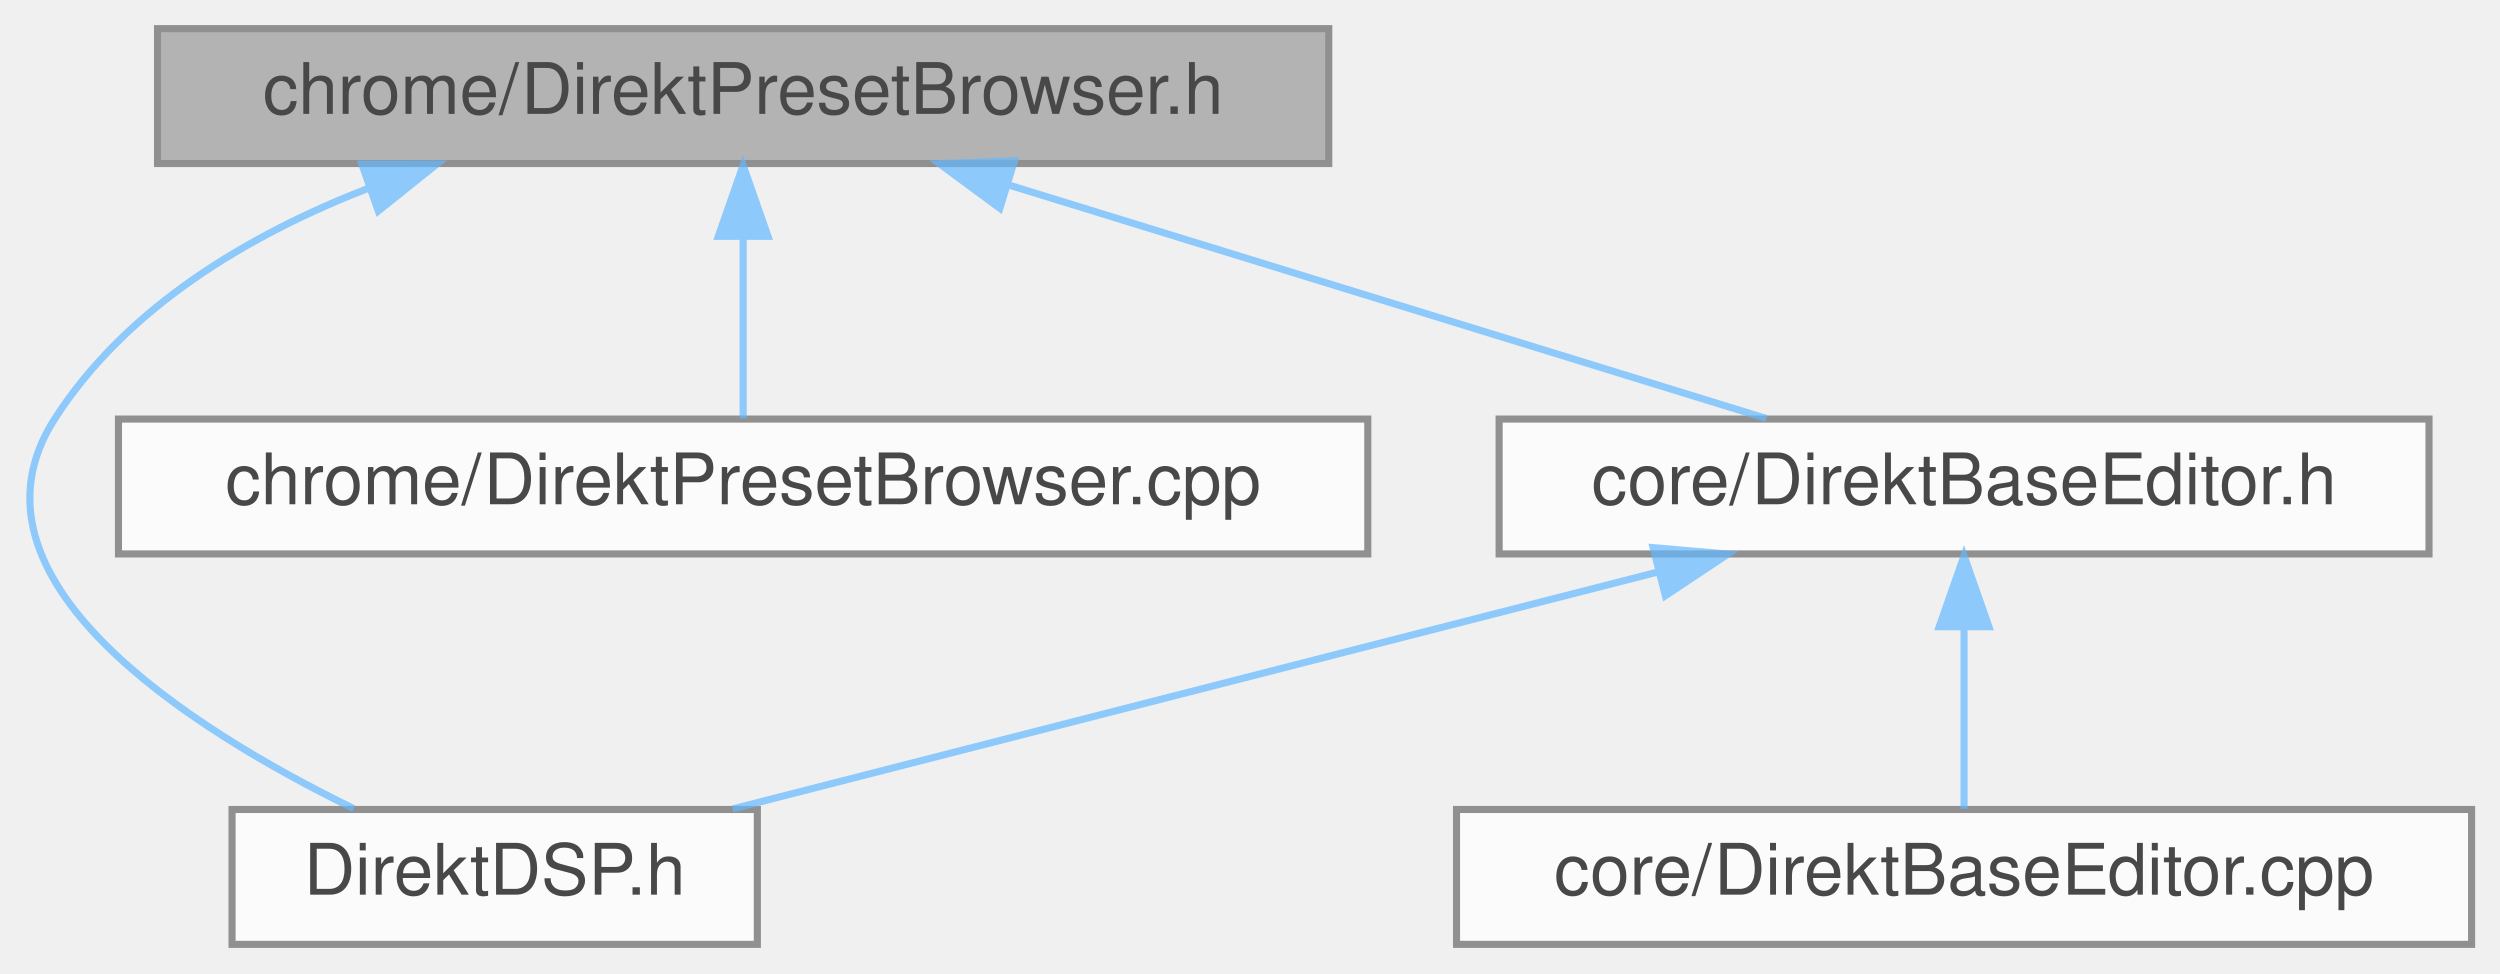
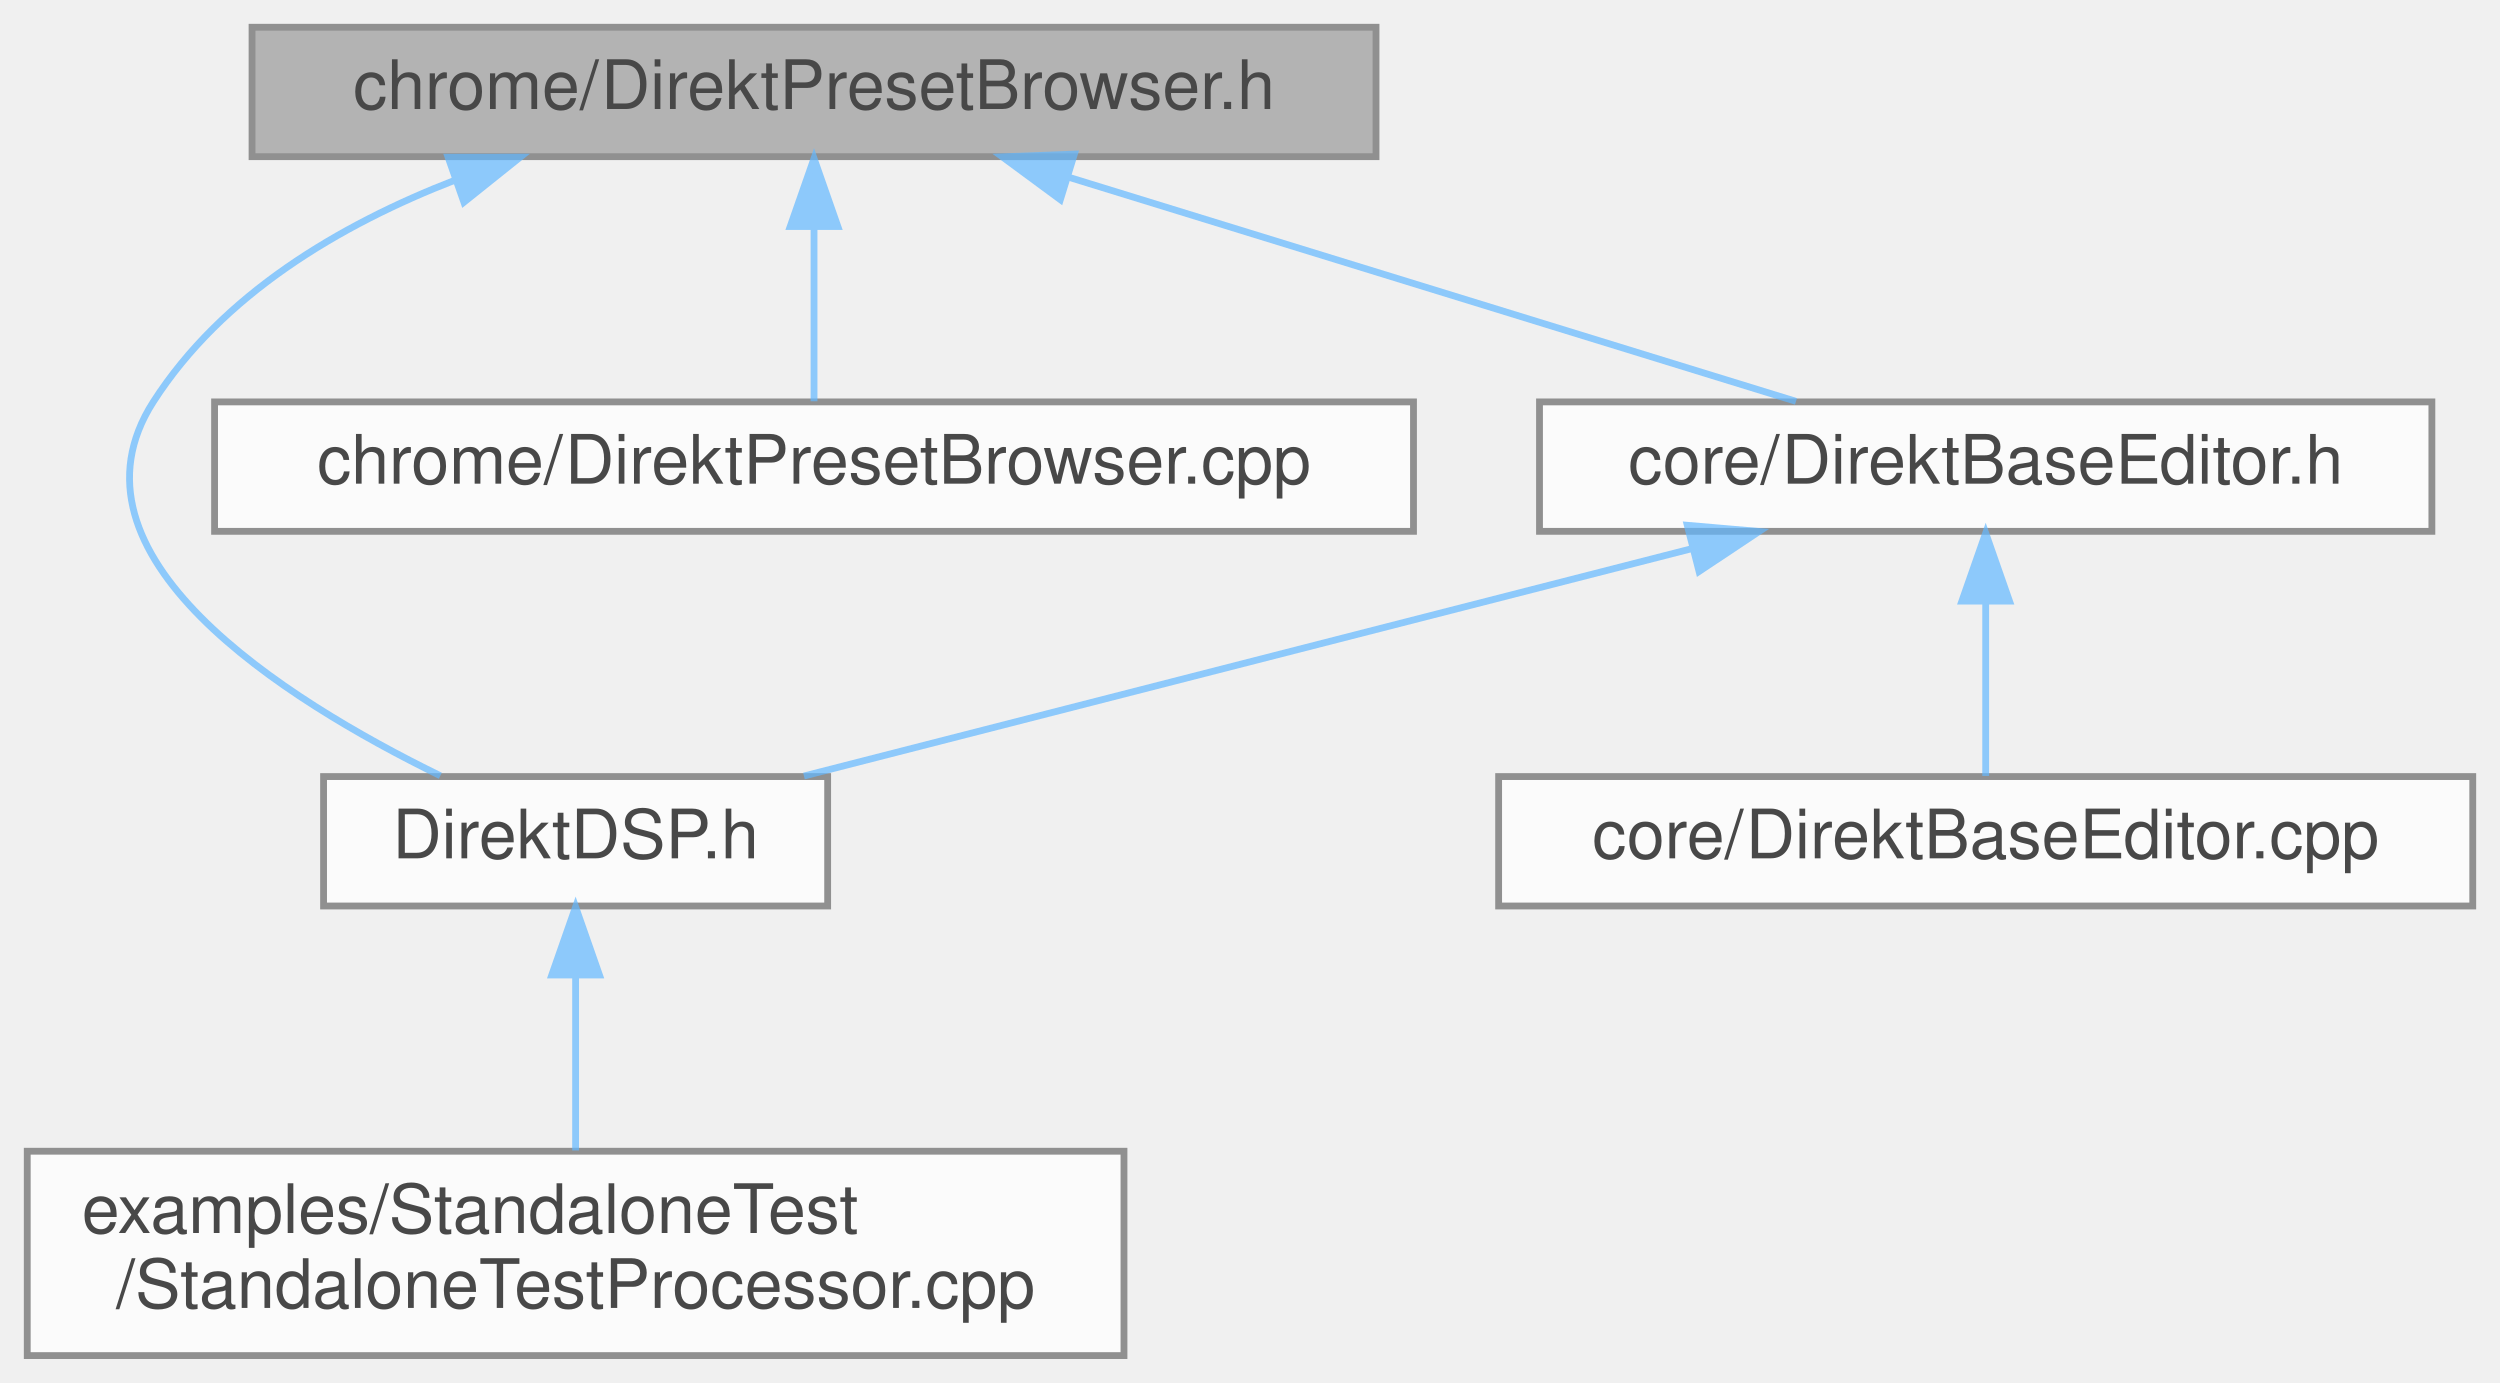
- <svg xmlns="http://www.w3.org/2000/svg" xmlns:xlink="http://www.w3.org/1999/xlink" width="352pt" height="137pt" viewBox="0.00 0.00 352.19 137.00">
+ <svg xmlns="http://www.w3.org/2000/svg" xmlns:xlink="http://www.w3.org/1999/xlink" width="367pt" height="203pt" viewBox="0.00 0.00 367.00 203.00">
  <svg id="main" version="1.1" xml:space="preserve">
    <style type="text/css">
.node, .edge {opacity: 0.7;}
.node.selected, .edge.selected {opacity: 1;}
.edge:hover path { stroke: red; }
.edge:hover polygon { stroke: red; fill: red; }
</style>
    <svg id="graph" class="graph">
-       <g id="graph0" class="graph" transform="scale(1 1) rotate(0) translate(4 133)">
+       <g id="graph0" class="graph" transform="scale(1 1) rotate(0) translate(4 199)">
        <g id="Node000001" class="node">
          <g id="a_Node000001">
            <a xlink:title=" ">
-               <polygon fill="#999999" stroke="#666666" points="183.19,-129 18.19,-129 18.19,-110 183.19,-110 183.19,-129" />
-               <text text-anchor="middle" x="100.69" y="-117" font-family="Helvetica,sans-Serif" font-size="10.00">chrome/DirektPresetBrowser.h</text>
+               <polygon fill="#999999" stroke="#666666" points="198,-195 33,-195 33,-176 198,-176 198,-195" />
+               <text text-anchor="middle" x="115.5" y="-183" font-family="Helvetica,sans-Serif" font-size="10.00">chrome/DirektPresetBrowser.h</text>
            </a>
          </g>
        </g>
        <g id="Node000002" class="node">
          <g id="a_Node000002">
            <a xlink:href="DirektDSP_8h.html" target="_top" xlink:title=" ">
-               <polygon fill="white" stroke="#666666" points="102.69,-19 28.69,-19 28.69,0 102.69,0 102.69,-19" />
-               <text text-anchor="middle" x="65.69" y="-7" font-family="Helvetica,sans-Serif" font-size="10.00">DirektDSP.h</text>
+               <polygon fill="white" stroke="#666666" points="117.5,-85 43.5,-85 43.5,-66 117.5,-66 117.5,-85" />
+               <text text-anchor="middle" x="80.5" y="-73" font-family="Helvetica,sans-Serif" font-size="10.00">DirektDSP.h</text>
            </a>
          </g>
        </g>
        <g id="edge1_Node000001_Node000002" class="edge">
          <g id="a_edge1_Node000001_Node000002">
            <a xlink:title=" ">
-               <path fill="none" stroke="#63b8ff" d="M48.1,-106.6C30.97,-99.97 13.78,-89.72 3.69,-74 -10.7,-51.56 22.67,-30.45 45.83,-19.12" />
-               <polygon fill="#63b8ff" stroke="#63b8ff" points="46.97,-109.92 57.56,-109.93 49.29,-103.31 46.97,-109.92" />
-             </a>
-           </g>
-         </g>
-         <g id="Node000003" class="node">
-           <g id="a_Node000003">
-             <a xlink:href="DirektPresetBrowser_8cpp.html" target="_top" xlink:title=" ">
-               <polygon fill="white" stroke="#666666" points="188.69,-74 12.69,-74 12.69,-55 188.69,-55 188.69,-74" />
-               <text text-anchor="middle" x="100.69" y="-62" font-family="Helvetica,sans-Serif" font-size="10.00">chrome/DirektPresetBrowser.cpp</text>
-             </a>
-           </g>
-         </g>
-         <g id="edge2_Node000001_Node000003" class="edge">
-           <g id="a_edge2_Node000001_Node000003">
-             <a xlink:title=" ">
-               <path fill="none" stroke="#63b8ff" d="M100.69,-99.66C100.69,-90.93 100.69,-80.99 100.69,-74.09" />
-               <polygon fill="#63b8ff" stroke="#63b8ff" points="97.19,-99.75 100.69,-109.75 104.19,-99.75 97.19,-99.75" />
+               <path fill="none" stroke="#63b8ff" d="M62.91,-172.6C45.77,-165.97 28.59,-155.72 18.5,-140 4.11,-117.56 37.48,-96.45 60.64,-85.12" />
+               <polygon fill="#63b8ff" stroke="#63b8ff" points="61.78,-175.92 72.37,-175.93 64.1,-169.31 61.78,-175.92" />
            </a>
          </g>
        </g>
        <g id="Node000004" class="node">
          <g id="a_Node000004">
-             <a xlink:href="DirektBaseEditor_8h.html" target="_top" xlink:title=" ">
-               <polygon fill="white" stroke="#666666" points="338.19,-74 207.19,-74 207.19,-55 338.19,-55 338.19,-74" />
-               <text text-anchor="middle" x="272.69" y="-62" font-family="Helvetica,sans-Serif" font-size="10.00">core/DirektBaseEditor.h</text>
+             <a xlink:href="DirektPresetBrowser_8cpp.html" target="_top" xlink:title=" ">
+               <polygon fill="white" stroke="#666666" points="203.5,-140 27.5,-140 27.5,-121 203.5,-121 203.5,-140" />
+               <text text-anchor="middle" x="115.5" y="-128" font-family="Helvetica,sans-Serif" font-size="10.00">chrome/DirektPresetBrowser.cpp</text>
            </a>
          </g>
        </g>
        <g id="edge3_Node000001_Node000004" class="edge">
          <g id="a_edge3_Node000001_Node000004">
            <a xlink:title=" ">
-               <path fill="none" stroke="#63b8ff" d="M138.25,-106.93C170.37,-97.03 215.88,-83.01 244.84,-74.08" />
-               <polygon fill="#63b8ff" stroke="#63b8ff" points="136.85,-103.69 128.33,-109.98 138.91,-110.38 136.85,-103.69" />
-             </a>
-           </g>
-         </g>
-         <g id="edge4_Node000004_Node000002" class="edge">
-           <g id="a_edge4_Node000004_Node000002">
-             <a xlink:title=" ">
-               <path fill="none" stroke="#63b8ff" d="M229.49,-52.44C190.73,-42.52 134.67,-28.16 99.21,-19.08" />
-               <polygon fill="#63b8ff" stroke="#63b8ff" points="228.88,-55.89 239.43,-54.98 230.61,-49.11 228.88,-55.89" />
+               <path fill="none" stroke="#63b8ff" d="M115.5,-165.66C115.5,-156.93 115.5,-146.99 115.5,-140.09" />
+               <polygon fill="#63b8ff" stroke="#63b8ff" points="112,-165.75 115.5,-175.75 119,-165.75 112,-165.75" />
            </a>
          </g>
        </g>
        <g id="Node000005" class="node">
          <g id="a_Node000005">
-             <a xlink:href="DirektBaseEditor_8cpp.html" target="_top" xlink:title=" ">
-               <polygon fill="white" stroke="#666666" points="344.19,-19 201.19,-19 201.19,0 344.19,0 344.19,-19" />
-               <text text-anchor="middle" x="272.69" y="-7" font-family="Helvetica,sans-Serif" font-size="10.00">core/DirektBaseEditor.cpp</text>
+             <a xlink:href="DirektBaseEditor_8h.html" target="_top" xlink:title=" ">
+               <polygon fill="white" stroke="#666666" points="353,-140 222,-140 222,-121 353,-121 353,-140" />
+               <text text-anchor="middle" x="287.5" y="-128" font-family="Helvetica,sans-Serif" font-size="10.00">core/DirektBaseEditor.h</text>
            </a>
          </g>
        </g>
-         <g id="edge5_Node000004_Node000005" class="edge">
-           <g id="a_edge5_Node000004_Node000005">
+         <g id="edge4_Node000001_Node000005" class="edge">
+           <g id="a_edge4_Node000001_Node000005">
            <a xlink:title=" ">
-               <path fill="none" stroke="#63b8ff" d="M272.69,-44.66C272.69,-35.93 272.69,-25.99 272.69,-19.09" />
-               <polygon fill="#63b8ff" stroke="#63b8ff" points="269.19,-44.75 272.69,-54.75 276.19,-44.75 269.19,-44.75" />
+               <path fill="none" stroke="#63b8ff" d="M153.06,-172.93C185.18,-163.03 230.69,-149.01 259.65,-140.08" />
+               <polygon fill="#63b8ff" stroke="#63b8ff" points="151.66,-169.69 143.13,-175.98 153.72,-176.38 151.66,-169.69" />
+             </a>
+           </g>
+         </g>
+         <g id="Node000003" class="node">
+           <g id="a_Node000003">
+             <a xlink:href="StandaloneTestProcessor_8cpp.html" target="_top" xlink:title=" ">
+               <polygon fill="white" stroke="#666666" points="161,-30 0,-30 0,0 161,0 161,-30" />
+               <text text-anchor="start" x="8" y="-18" font-family="Helvetica,sans-Serif" font-size="10.00">examples/StandaloneTest</text>
+               <text text-anchor="middle" x="80.5" y="-7" font-family="Helvetica,sans-Serif" font-size="10.00">/StandaloneTestProcessor.cpp</text>
+             </a>
+           </g>
+         </g>
+         <g id="edge2_Node000002_Node000003" class="edge">
+           <g id="a_edge2_Node000002_Node000003">
+             <a xlink:title=" ">
+               <path fill="none" stroke="#63b8ff" d="M80.5,-55.65C80.5,-47.36 80.5,-37.78 80.5,-30.11" />
+               <polygon fill="#63b8ff" stroke="#63b8ff" points="77,-55.87 80.5,-65.87 84,-55.87 77,-55.87" />
+             </a>
+           </g>
+         </g>
+         <g id="edge5_Node000005_Node000002" class="edge">
+           <g id="a_edge5_Node000005_Node000002">
+             <a xlink:title=" ">
+               <path fill="none" stroke="#63b8ff" d="M244.29,-118.44C205.54,-108.52 149.47,-94.16 114.02,-85.08" />
+               <polygon fill="#63b8ff" stroke="#63b8ff" points="243.69,-121.89 254.24,-120.98 245.42,-115.11 243.69,-121.89" />
+             </a>
+           </g>
+         </g>
+         <g id="Node000006" class="node">
+           <g id="a_Node000006">
+             <a xlink:href="DirektBaseEditor_8cpp.html" target="_top" xlink:title=" ">
+               <polygon fill="white" stroke="#666666" points="359,-85 216,-85 216,-66 359,-66 359,-85" />
+               <text text-anchor="middle" x="287.5" y="-73" font-family="Helvetica,sans-Serif" font-size="10.00">core/DirektBaseEditor.cpp</text>
+             </a>
+           </g>
+         </g>
+         <g id="edge6_Node000005_Node000006" class="edge">
+           <g id="a_edge6_Node000005_Node000006">
+             <a xlink:title=" ">
+               <path fill="none" stroke="#63b8ff" d="M287.5,-110.66C287.5,-101.93 287.5,-91.99 287.5,-85.09" />
+               <polygon fill="#63b8ff" stroke="#63b8ff" points="284,-110.75 287.5,-120.75 291,-110.75 284,-110.75" />
            </a>
          </g>
        </g>
      </g>
    </svg>
  </svg>
  <style type="text/css">

[data-mouse-over-selected='false'] { opacity: 0.7; }
[data-mouse-over-selected='true']  { opacity: 1.0; }

</style>
</svg>
